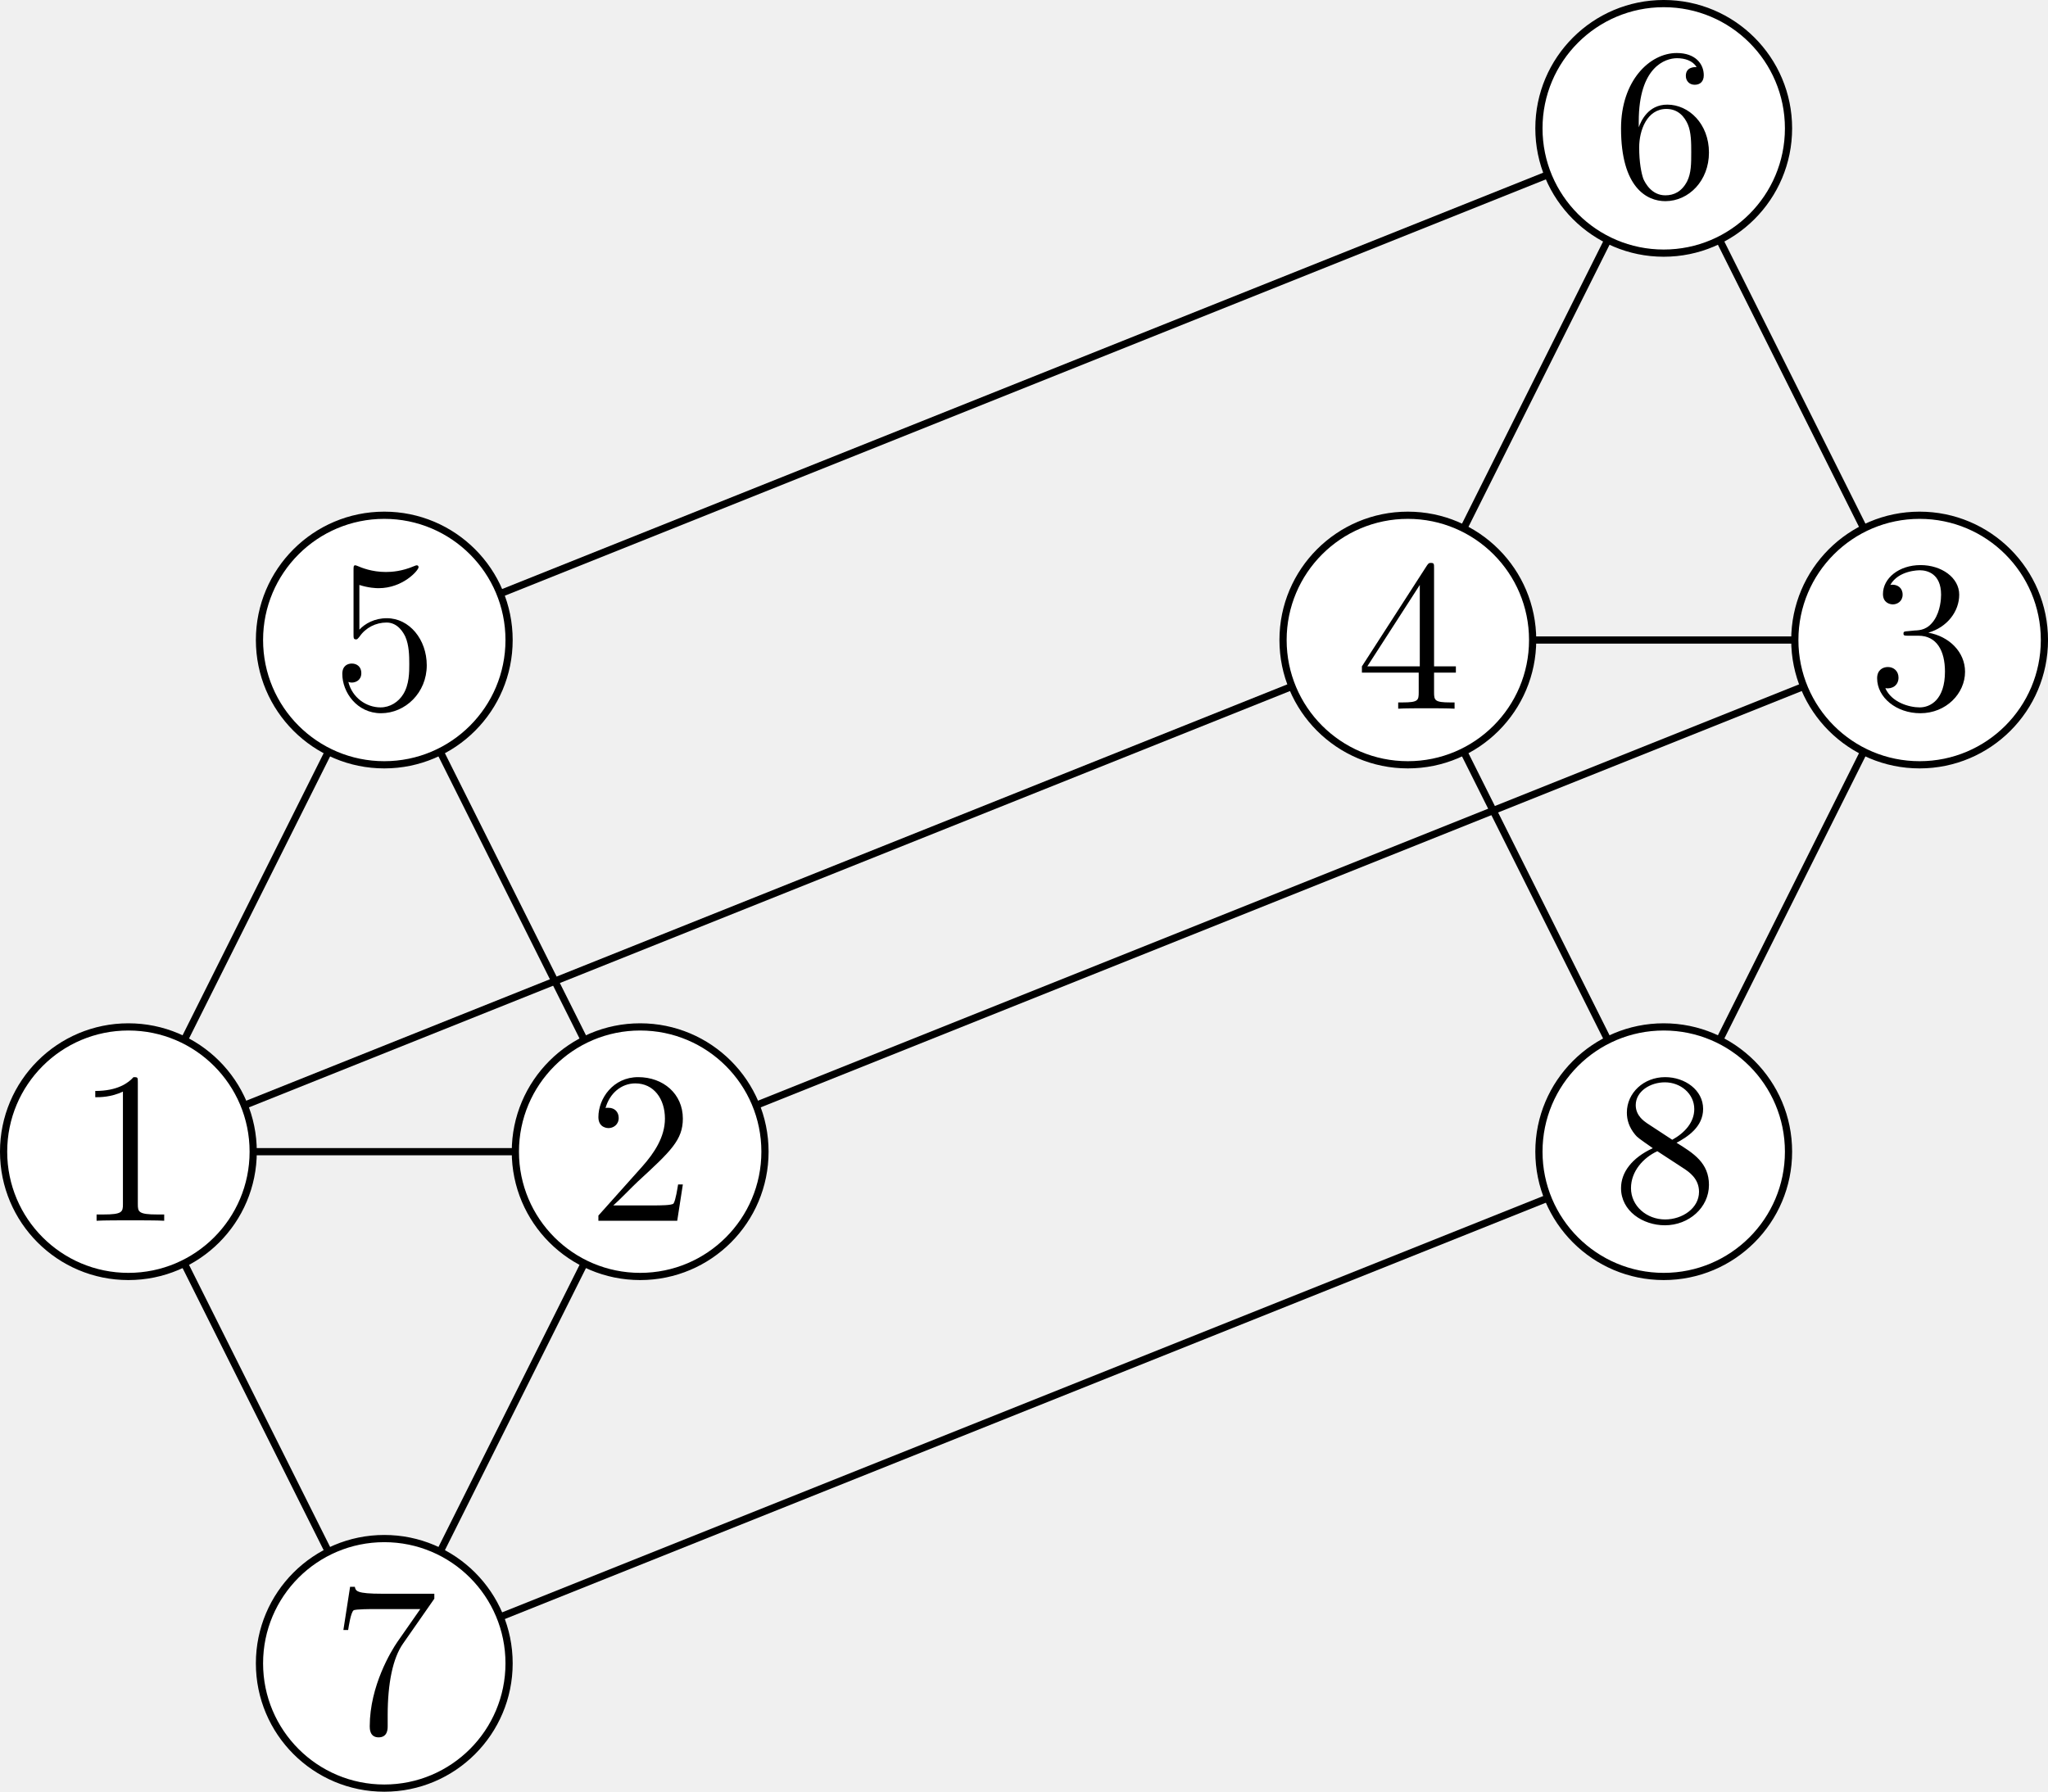
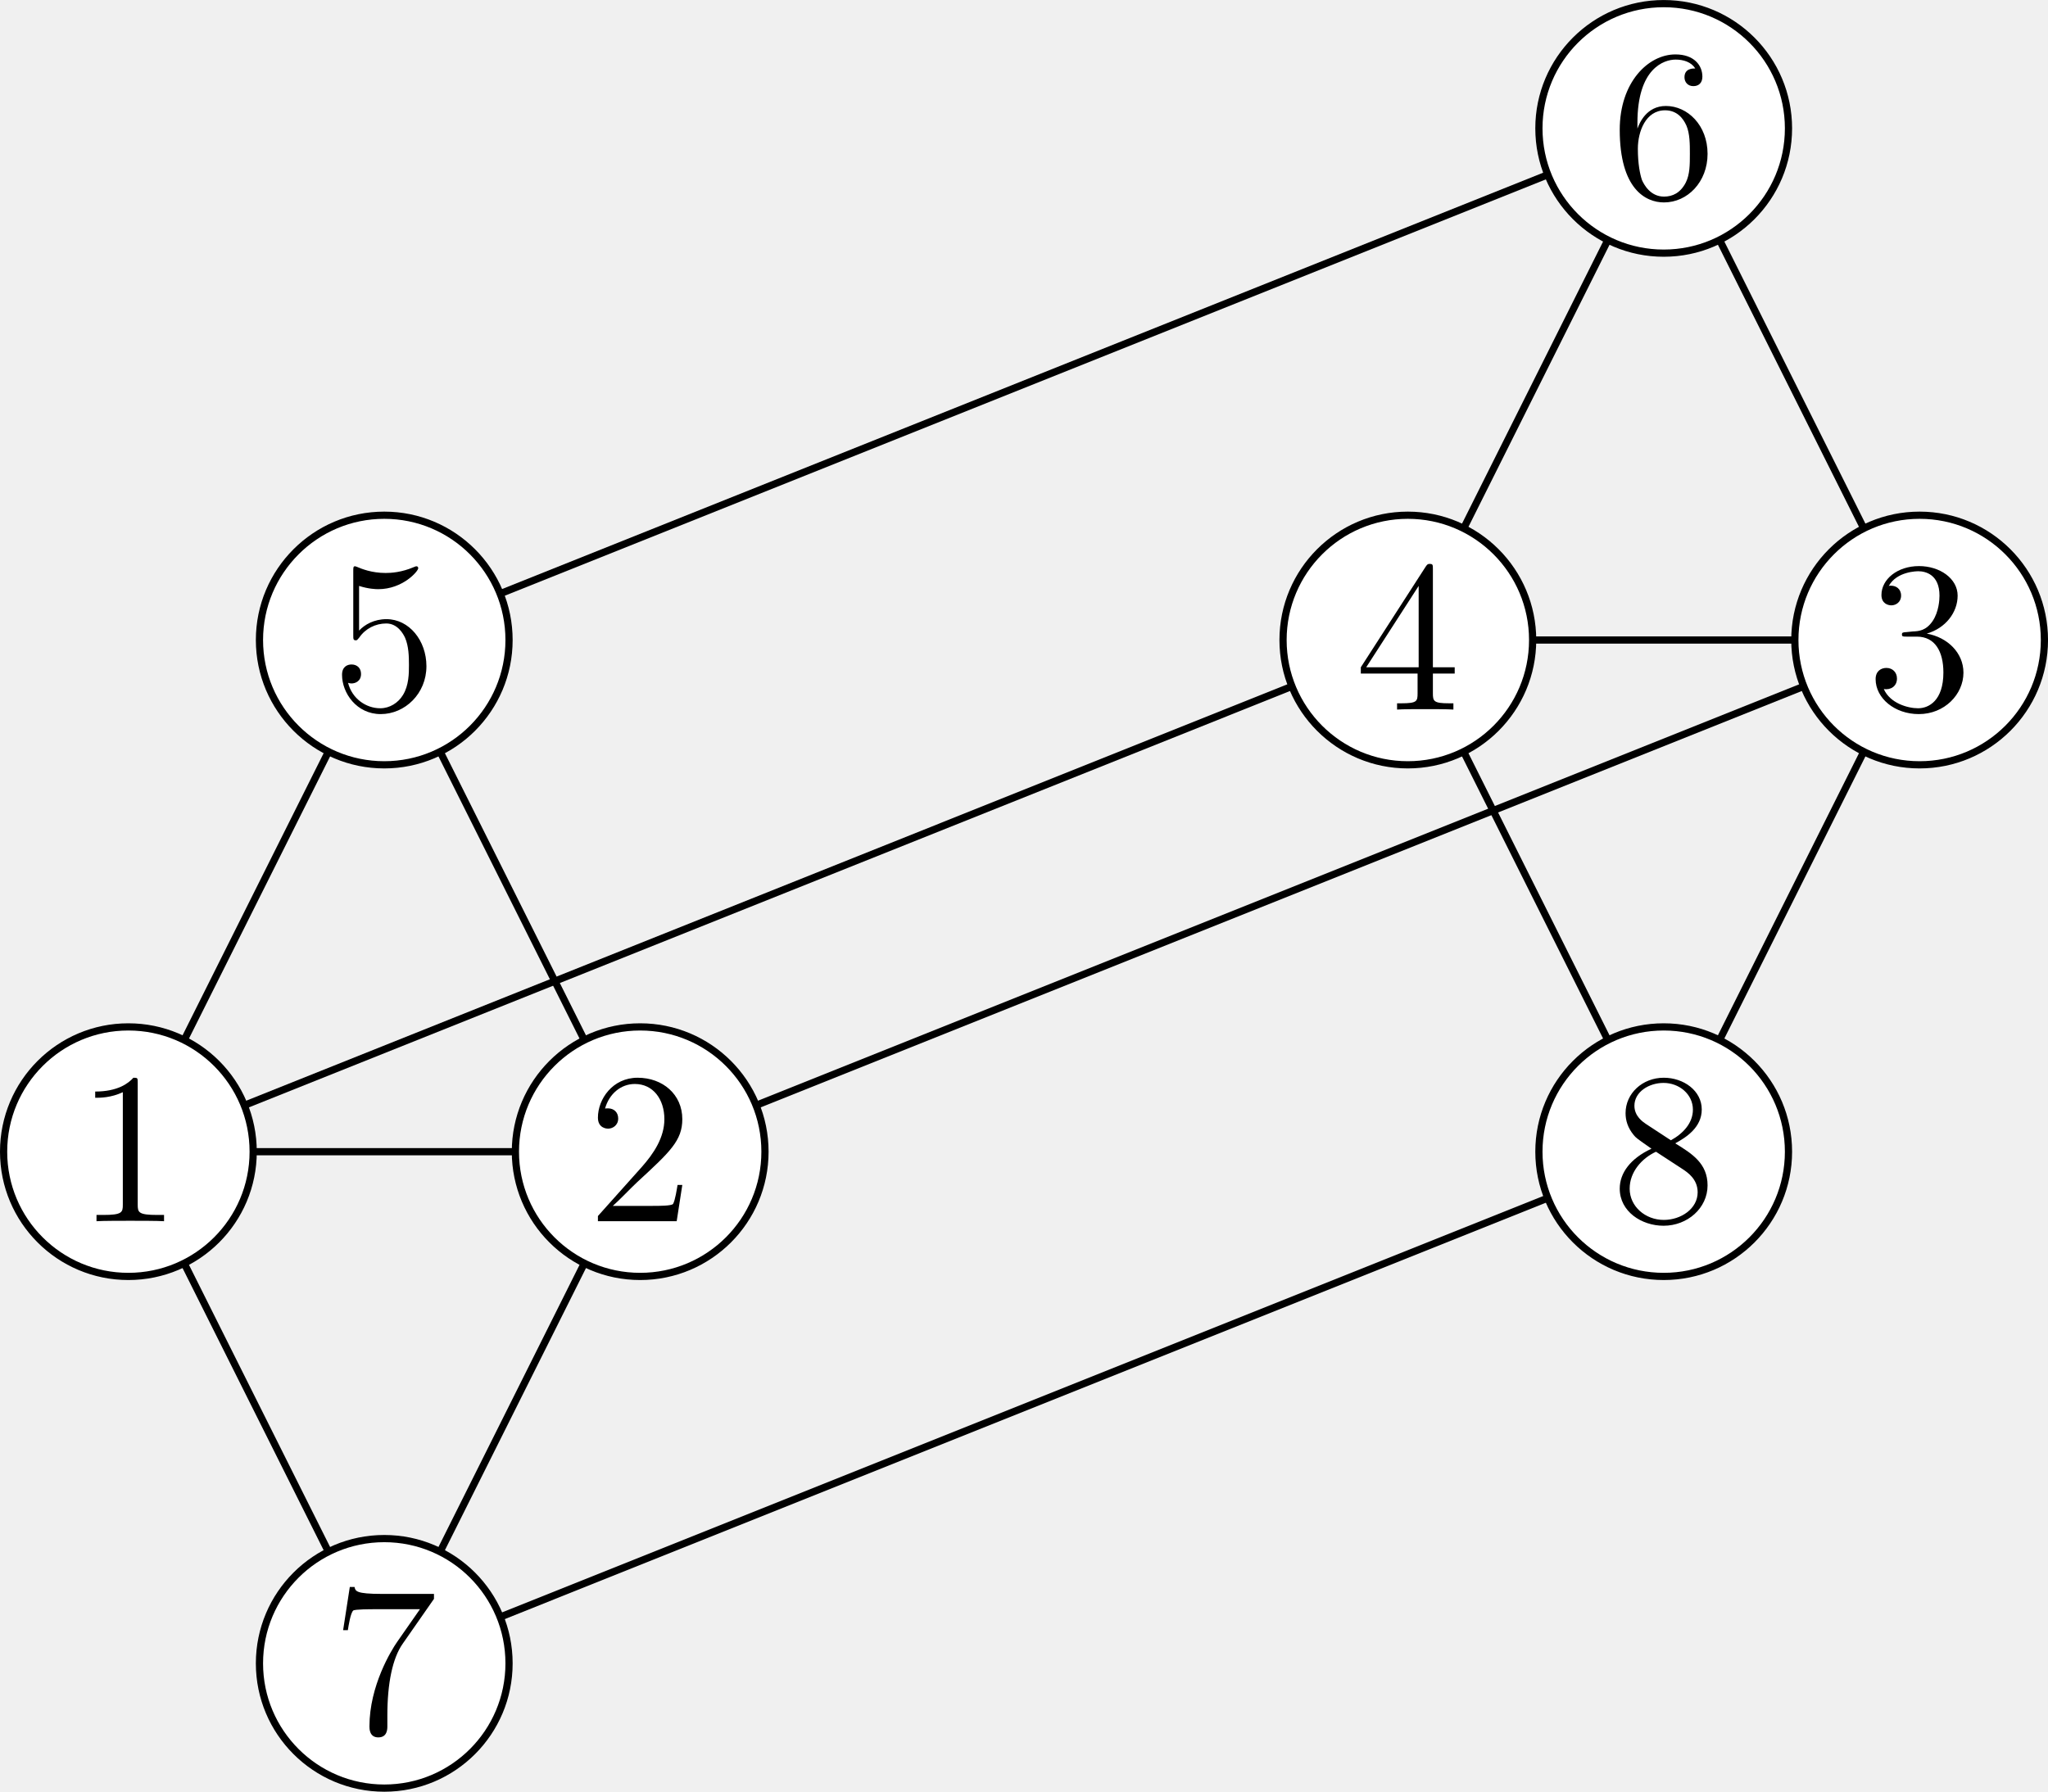
- <svg xmlns="http://www.w3.org/2000/svg" xmlns:xlink="http://www.w3.org/1999/xlink" version="1.1" width="170.154pt" height="148.894pt" viewBox="0 0 113.436 99.263">
-   <defs>
-     <path id="g0-1" d="M3.444-7.666C3.444-7.941 3.444-7.953 3.205-7.953C2.918-7.63 2.32-7.188 1.088-7.188V-6.841C1.363-6.841 1.961-6.841 2.619-7.152V-.921C2.619-.49 2.583-.347 1.531-.347H1.16V0C1.483-.024 2.643-.024 3.038-.024S4.581-.024 4.904 0V-.347H4.533C3.48-.347 3.444-.49 3.444-.921V-7.666Z" />
-     <path id="g0-2" d="M5.262-2.009H4.999C4.963-1.806 4.868-1.148 4.748-.957C4.664-.849 3.983-.849 3.624-.849H1.411C1.734-1.124 2.464-1.89 2.775-2.177C4.593-3.851 5.262-4.473 5.262-5.657C5.262-7.032 4.174-7.953 2.787-7.953S.586-6.769 .586-5.741C.586-5.131 1.112-5.131 1.148-5.131C1.399-5.131 1.71-5.31 1.71-5.693C1.71-6.028 1.483-6.255 1.148-6.255C1.041-6.255 1.017-6.255 .981-6.243C1.208-7.056 1.854-7.607 2.631-7.607C3.648-7.607 4.27-6.757 4.27-5.657C4.27-4.64 3.684-3.755 3.002-2.99L.586-.287V0H4.951L5.262-2.009Z" />
-     <path id="g0-3" d="M2.201-4.294C1.997-4.282 1.949-4.27 1.949-4.162C1.949-4.042 2.009-4.042 2.225-4.042H2.775C3.791-4.042 4.246-3.205 4.246-2.057C4.246-.49 3.433-.072 2.846-.072C2.272-.072 1.292-.347 .945-1.136C1.328-1.076 1.674-1.292 1.674-1.722C1.674-2.069 1.423-2.308 1.088-2.308C.801-2.308 .49-2.141 .49-1.686C.49-.622 1.555 .251 2.882 .251C4.306 .251 5.358-.837 5.358-2.045C5.358-3.145 4.473-4.007 3.325-4.21C4.365-4.509 5.035-5.382 5.035-6.315C5.035-7.26 4.054-7.953 2.894-7.953C1.698-7.953 .813-7.224 .813-6.351C.813-5.872 1.184-5.777 1.363-5.777C1.615-5.777 1.902-5.956 1.902-6.315C1.902-6.698 1.615-6.865 1.351-6.865C1.28-6.865 1.256-6.865 1.22-6.853C1.674-7.666 2.799-7.666 2.858-7.666C3.253-7.666 4.031-7.487 4.031-6.315C4.031-6.088 3.995-5.418 3.648-4.904C3.289-4.377 2.882-4.341 2.559-4.33L2.201-4.294Z" />
-     <path id="g0-4" d="M4.318-7.786C4.318-8.013 4.318-8.073 4.15-8.073C4.054-8.073 4.019-8.073 3.923-7.929L.323-2.344V-1.997H3.468V-.909C3.468-.466 3.444-.347 2.571-.347H2.332V0C2.607-.024 3.552-.024 3.887-.024S5.179-.024 5.454 0V-.347H5.215C4.353-.347 4.318-.466 4.318-.909V-1.997H5.526V-2.344H4.318V-7.786ZM3.528-6.853V-2.344H.622L3.528-6.853Z" />
-     <path id="g0-5" d="M1.531-6.853C2.045-6.686 2.464-6.674 2.595-6.674C3.947-6.674 4.808-7.666 4.808-7.834C4.808-7.882 4.784-7.941 4.712-7.941C4.688-7.941 4.664-7.941 4.557-7.894C3.887-7.607 3.313-7.571 3.002-7.571C2.213-7.571 1.65-7.81 1.423-7.906C1.34-7.941 1.316-7.941 1.304-7.941C1.208-7.941 1.208-7.87 1.208-7.678V-4.126C1.208-3.911 1.208-3.839 1.351-3.839C1.411-3.839 1.423-3.851 1.543-3.995C1.878-4.485 2.44-4.772 3.038-4.772C3.672-4.772 3.983-4.186 4.078-3.983C4.282-3.516 4.294-2.93 4.294-2.476S4.294-1.34 3.959-.801C3.696-.371 3.229-.072 2.703-.072C1.914-.072 1.136-.61 .921-1.483C.981-1.459 1.052-1.447 1.112-1.447C1.316-1.447 1.639-1.567 1.639-1.973C1.639-2.308 1.411-2.5 1.112-2.5C.897-2.5 .586-2.392 .586-1.926C.586-.909 1.399 .251 2.727 .251C4.078 .251 5.262-.885 5.262-2.404C5.262-3.827 4.306-5.011 3.05-5.011C2.368-5.011 1.842-4.712 1.531-4.377V-6.853Z" />
-     <path id="g0-6" d="M1.471-4.162C1.471-7.188 2.942-7.666 3.588-7.666C4.019-7.666 4.449-7.535 4.676-7.176C4.533-7.176 4.078-7.176 4.078-6.686C4.078-6.423 4.258-6.195 4.569-6.195C4.868-6.195 5.071-6.375 5.071-6.722C5.071-7.343 4.617-7.953 3.576-7.953C2.069-7.953 .49-6.411 .49-3.779C.49-.49 1.926 .251 2.942 .251C4.246 .251 5.358-.885 5.358-2.44C5.358-4.031 4.246-5.095 3.05-5.095C1.985-5.095 1.591-4.174 1.471-3.839V-4.162ZM2.942-.072C2.189-.072 1.83-.742 1.722-.993C1.615-1.304 1.495-1.89 1.495-2.727C1.495-3.672 1.926-4.856 3.002-4.856C3.66-4.856 4.007-4.413 4.186-4.007C4.377-3.564 4.377-2.966 4.377-2.452C4.377-1.842 4.377-1.304 4.15-.849C3.851-.275 3.421-.072 2.942-.072Z" />
-     <path id="g0-7" d="M5.681-7.427V-7.702H2.799C1.351-7.702 1.328-7.858 1.28-8.085H1.017L.646-5.693H.909C.945-5.908 1.052-6.65 1.208-6.781C1.304-6.853 2.201-6.853 2.368-6.853H4.904L3.636-5.035C3.313-4.569 2.105-2.607 2.105-.359C2.105-.227 2.105 .251 2.595 .251C3.098 .251 3.098-.215 3.098-.371V-.969C3.098-2.751 3.385-4.138 3.947-4.939L5.681-7.427Z" />
-     <path id="g0-8" d="M3.564-4.318C4.162-4.64 5.035-5.191 5.035-6.195C5.035-7.236 4.031-7.953 2.93-7.953C1.746-7.953 .813-7.08 .813-5.992C.813-5.585 .933-5.179 1.268-4.772C1.399-4.617 1.411-4.605 2.248-4.019C1.088-3.48 .49-2.679 .49-1.806C.49-.538 1.698 .251 2.918 .251C4.246 .251 5.358-.73 5.358-1.985C5.358-3.205 4.497-3.743 3.564-4.318ZM1.938-5.394C1.782-5.502 1.304-5.813 1.304-6.399C1.304-7.176 2.117-7.666 2.918-7.666C3.779-7.666 4.545-7.044 4.545-6.183C4.545-5.454 4.019-4.868 3.325-4.485L1.938-5.394ZM2.5-3.851L3.947-2.906C4.258-2.703 4.808-2.332 4.808-1.603C4.808-.694 3.887-.072 2.93-.072C1.914-.072 1.041-.813 1.041-1.806C1.041-2.739 1.722-3.492 2.5-3.851Z" />
-   </defs>
+ <svg xmlns="http://www.w3.org/2000/svg" version="1.1" width="170.154pt" height="148.894pt" viewBox="0 -99.263 113.436 99.263">
  <g id="page1">
-     <path d="M7.111 63.805L21.285 35.458L35.458 63.805L21.285 92.152Z" stroke="#000" fill="none" stroke-width=".399" stroke-miterlimit="10" />
-     <path d="M77.978 35.458L92.152 7.111L106.325 35.458L92.152 63.805Z" stroke="#000" fill="none" stroke-width=".399" stroke-miterlimit="10" />
-     <path d="M7.111 63.805H35.458" stroke="#000" fill="none" stroke-width=".399" stroke-miterlimit="10" />
-     <path d="M106.325 35.458H77.978" stroke="#000" fill="none" stroke-width=".399" stroke-miterlimit="10" />
-     <path d="M21.285 35.458L92.152 7.111" stroke="#000" fill="none" stroke-width=".399" stroke-miterlimit="10" />
-     <path d="M7.111 63.805L77.978 35.458" stroke="#000" fill="none" stroke-width=".399" stroke-miterlimit="10" />
-     <path d="M35.458 63.805L106.325 35.458" stroke="#000" fill="none" stroke-width=".399" stroke-miterlimit="10" />
-     <path d="M21.285 92.152L92.152 63.805" stroke="#000" fill="none" stroke-width=".399" stroke-miterlimit="10" />
-     <path d="M14.024 63.805C14.024 59.987 10.929 56.892 7.111 56.892S.199 59.987 .199 63.805S3.293 70.718 7.111 70.718S14.024 67.623 14.024 63.805Z" fill="#fff" />
-     <path d="M14.024 63.805C14.024 59.987 10.929 56.892 7.111 56.892S.199 59.987 .199 63.805S3.293 70.718 7.111 70.718S14.024 67.623 14.024 63.805Z" stroke="#000" fill="none" stroke-width=".399" stroke-miterlimit="10" />
-     <g transform="matrix(1.000401 0 0 1.000401 0 99.263)">
-       <use x="4.187" y="-31.619" xlink:href="#g0-1" />
-     </g>
-     <path d="M42.371 63.805C42.371 59.987 39.276 56.892 35.458 56.892S28.545 59.987 28.545 63.805S31.64 70.718 35.458 70.718S42.371 67.623 42.371 63.805Z" fill="#fff" />
-     <path d="M42.371 63.805C42.371 59.987 39.276 56.892 35.458 56.892S28.545 59.987 28.545 63.805S31.64 70.718 35.458 70.718S42.371 67.623 42.371 63.805Z" stroke="#000" fill="none" stroke-width=".399" stroke-miterlimit="10" />
-     <g transform="matrix(1.000401 0 0 1.000401 0 99.263)">
-       <use x="32.545" y="-31.619" xlink:href="#g0-2" />
-     </g>
-     <path d="M113.238 35.458C113.238 31.64 110.143 28.546 106.325 28.546C102.507 28.546 99.412 31.64 99.412 35.458S102.507 42.371 106.325 42.371C110.143 42.371 113.238 39.276 113.238 35.458Z" fill="#fff" />
-     <path d="M113.238 35.458C113.238 31.64 110.143 28.546 106.325 28.546C102.507 28.546 99.412 31.64 99.412 35.458S102.507 42.371 106.325 42.371C110.143 42.371 113.238 39.276 113.238 35.458Z" stroke="#000" fill="none" stroke-width=".399" stroke-miterlimit="10" />
-     <g transform="matrix(1.000401 0 0 1.000401 0 99.263)">
-       <use x="103.44" y="-59.976" xlink:href="#g0-3" />
-     </g>
-     <path d="M84.891 35.458C84.891 31.64 81.796 28.546 77.978 28.546C74.16 28.546 71.066 31.64 71.066 35.458S74.16 42.371 77.978 42.371C81.796 42.371 84.891 39.276 84.891 35.458Z" fill="#fff" />
-     <path d="M84.891 35.458C84.891 31.64 81.796 28.546 77.978 28.546C74.16 28.546 71.066 31.64 71.066 35.458S74.16 42.371 77.978 42.371C81.796 42.371 84.891 39.276 84.891 35.458Z" stroke="#000" fill="none" stroke-width=".399" stroke-miterlimit="10" />
-     <g transform="matrix(1.000401 0 0 1.000401 -.000008 99.263)">
-       <use x="75.081" y="-59.976" xlink:href="#g0-4" />
-     </g>
-     <path d="M28.197 35.458C28.197 31.64 25.102 28.546 21.285 28.546C17.467 28.546 14.372 31.64 14.372 35.458S17.467 42.371 21.285 42.371C25.102 42.371 28.197 39.276 28.197 35.458Z" fill="#fff" />
-     <path d="M28.197 35.458C28.197 31.64 25.102 28.546 21.285 28.546C17.467 28.546 14.372 31.64 14.372 35.458S17.467 42.371 21.285 42.371C25.102 42.371 28.197 39.276 28.197 35.458Z" stroke="#000" fill="none" stroke-width=".399" stroke-miterlimit="10" />
-     <g transform="matrix(1.000401 0 0 1.000401 0 99.263)">
-       <use x="18.366" y="-59.976" xlink:href="#g0-5" />
-     </g>
-     <path d="M99.064 7.111C99.064 3.294 95.969 .199 92.152 .199C88.334 .199 85.239 3.294 85.239 7.111C85.239 10.929 88.334 14.024 92.152 14.024C95.969 14.024 99.064 10.929 99.064 7.111Z" fill="#fff" />
-     <path d="M99.064 7.111C99.064 3.294 95.969 .199 92.152 .199C88.334 .199 85.239 3.294 85.239 7.111C85.239 10.929 88.334 14.024 92.152 14.024C95.969 14.024 99.064 10.929 99.064 7.111Z" stroke="#000" fill="none" stroke-width=".399" stroke-miterlimit="10" />
-     <g transform="matrix(1.000401 0 0 1.000401 0 99.263)">
-       <use x="89.261" y="-88.334" xlink:href="#g0-6" />
-     </g>
-     <path d="M28.197 92.152C28.197 88.334 25.102 85.239 21.285 85.239C17.467 85.239 14.372 88.334 14.372 92.152S17.467 99.064 21.285 99.064C25.102 99.064 28.197 95.97 28.197 92.152Z" fill="#fff" />
-     <path d="M28.197 92.152C28.197 88.334 25.102 85.239 21.285 85.239C17.467 85.239 14.372 88.334 14.372 92.152S17.467 99.064 21.285 99.064C25.102 99.064 28.197 95.97 28.197 92.152Z" stroke="#000" fill="none" stroke-width=".399" stroke-miterlimit="10" />
-     <g transform="matrix(1.000401 0 0 1.000401 0 99.26301)">
-       <use x="18.366" y="-3.261" xlink:href="#g0-7" />
-     </g>
-     <path d="M99.064 63.805C99.064 59.987 95.969 56.892 92.152 56.892C88.334 56.892 85.239 59.987 85.239 63.805S88.334 70.718 92.152 70.718C95.969 70.718 99.064 67.623 99.064 63.805Z" fill="#fff" />
-     <path d="M99.064 63.805C99.064 59.987 95.969 56.892 92.152 56.892C88.334 56.892 85.239 59.987 85.239 63.805S88.334 70.718 92.152 70.718C95.969 70.718 99.064 67.623 99.064 63.805Z" stroke="#000" fill="none" stroke-width=".399" stroke-miterlimit="10" />
-     <g transform="matrix(1.000401 0 0 1.000401 0 99.263)">
-       <use x="89.261" y="-31.619" xlink:href="#g0-8" />
+     <g transform="matrix(1 0 0 -1 0 0)">
+       <path d="M7.109 35.457L21.285 63.805L35.457 35.457L21.285 7.109Z" stroke="#000" fill="none" stroke-width=".399" stroke-miterlimit="10" />
+       <path d="M77.977 63.805L92.152 92.152L106.324 63.805L92.152 35.457Z" stroke="#000" fill="none" stroke-width=".399" stroke-miterlimit="10" />
+       <path d="M7.109 35.457H35.457" stroke="#000" fill="none" stroke-width=".399" stroke-miterlimit="10" />
+       <path d="M106.324 63.805H77.977" stroke="#000" fill="none" stroke-width=".399" stroke-miterlimit="10" />
+       <path d="M21.285 63.805L92.152 92.152" stroke="#000" fill="none" stroke-width=".399" stroke-miterlimit="10" />
+       <path d="M7.109 35.457L77.977 63.805" stroke="#000" fill="none" stroke-width=".399" stroke-miterlimit="10" />
+       <path d="M35.457 35.457L106.324 63.805" stroke="#000" fill="none" stroke-width=".399" stroke-miterlimit="10" />
+       <path d="M21.285 7.109L92.152 35.457" stroke="#000" fill="none" stroke-width=".399" stroke-miterlimit="10" />
+       <path d="M14.023 35.457C14.023 39.277 10.93 42.371 7.109 42.371C3.293 42.371 .199 39.277 .199 35.457C.199 31.641 3.293 28.547 7.109 28.547C10.93 28.547 14.023 31.641 14.023 35.457Z" fill="#fff" />
+       <path d="M14.023 35.457C14.023 39.277 10.93 42.371 7.109 42.371C3.293 42.371 .199 39.277 .199 35.457C.199 31.641 3.293 28.547 7.109 28.547C10.93 28.547 14.023 31.641 14.023 35.457Z" stroke="#000" fill="none" stroke-width=".399" stroke-miterlimit="10" />
+       <path d="M7.628 39.268C7.628 39.543 7.628 39.555 7.389 39.555C7.102 39.233 6.504 38.79 5.273 38.79V38.444C5.548 38.444 6.145 38.444 6.803 38.754V32.526C6.803 32.096 6.767 31.953 5.715 31.953H5.345V31.606C5.667 31.63 6.827 31.63 7.221 31.63C7.616 31.63 8.763 31.63 9.086 31.606V31.953H8.716C7.664 31.953 7.628 32.096 7.628 32.526V39.268Z" />
+       <path d="M42.371 35.457C42.371 39.277 39.277 42.371 35.457 42.371C31.641 42.371 28.547 39.277 28.547 35.457C28.547 31.641 31.641 28.547 35.457 28.547C39.277 28.547 42.371 31.641 42.371 35.457Z" fill="#fff" />
+       <path d="M42.371 35.457C42.371 39.277 39.277 42.371 35.457 42.371C31.641 42.371 28.547 39.277 28.547 35.457C28.547 31.641 31.641 28.547 35.457 28.547C39.277 28.547 42.371 31.641 42.371 35.457Z" stroke="#000" fill="none" stroke-width=".399" stroke-miterlimit="10" />
+       <path d="M37.792 33.614H37.529C37.493 33.411 37.397 32.753 37.278 32.562C37.194 32.455 36.513 32.455 36.154 32.455H33.943C34.265 32.73 34.994 33.495 35.305 33.782C37.122 35.455 37.792 36.077 37.792 37.26C37.792 38.635 36.704 39.555 35.317 39.555C33.931 39.555 33.118 38.372 33.118 37.344C33.118 36.734 33.644 36.734 33.679 36.734C33.931 36.734 34.241 36.913 34.241 37.296C34.241 37.631 34.014 37.858 33.679 37.858C33.572 37.858 33.548 37.858 33.512 37.846C33.739 38.659 34.385 39.209 35.162 39.209C36.178 39.209 36.799 38.36 36.799 37.26C36.799 36.244 36.214 35.359 35.533 34.594L33.118 31.893V31.606H37.481L37.792 33.614Z" />
+       <path d="M113.238 63.805C113.238 67.621 110.144 70.719 106.324 70.719C102.508 70.719 99.414 67.621 99.414 63.805S102.508 56.891 106.324 56.891C110.144 56.891 113.238 59.988 113.238 63.805Z" fill="#fff" />
+       <path d="M113.238 63.805C113.238 67.621 110.144 70.719 106.324 70.719C102.508 70.719 99.414 67.621 99.414 63.805S102.508 56.891 106.324 56.891C110.144 56.891 113.238 59.988 113.238 63.805Z" stroke="#000" fill="none" stroke-width=".399" stroke-miterlimit="10" />
+       <path d="M105.598 64.244C105.394 64.232 105.346 64.22 105.346 64.112C105.346 63.993 105.406 63.993 105.621 63.993H106.171C107.187 63.993 107.642 63.156 107.642 62.008C107.642 60.442 106.829 60.024 106.243 60.024C105.669 60.024 104.689 60.299 104.342 61.088C104.725 61.028 105.071 61.243 105.071 61.673C105.071 62.02 104.821 62.259 104.486 62.259C104.199 62.259 103.888 62.092 103.888 61.638C103.888 60.574 104.952 59.701 106.279 59.701C107.701 59.701 108.753 60.789 108.753 61.996C108.753 63.096 107.869 63.957 106.721 64.16C107.761 64.459 108.431 65.331 108.431 66.264C108.431 67.208 107.451 67.901 106.291 67.901C105.096 67.901 104.211 67.172 104.211 66.3C104.211 65.821 104.581 65.726 104.761 65.726C105.012 65.726 105.299 65.905 105.299 66.264C105.299 66.646 105.012 66.814 104.749 66.814C104.677 66.814 104.653 66.814 104.617 66.802C105.071 67.615 106.195 67.615 106.255 67.615C106.65 67.615 107.426 67.435 107.426 66.264C107.426 66.037 107.391 65.367 107.044 64.853C106.686 64.327 106.279 64.291 105.956 64.28L105.598 64.244Z" />
+       <path d="M84.891 63.805C84.891 67.621 81.797 70.719 77.977 70.719C74.16 70.719 71.066 67.621 71.066 63.805S74.16 56.891 77.977 56.891C81.797 56.891 84.891 59.988 84.891 63.805Z" fill="#fff" />
+       <path d="M84.891 63.805C84.891 67.621 81.797 70.719 77.977 70.719C74.16 70.719 71.066 67.621 71.066 63.805S74.16 56.891 77.977 56.891C81.797 56.891 84.891 59.988 84.891 63.805Z" stroke="#000" fill="none" stroke-width=".399" stroke-miterlimit="10" />
+       <path d="M79.366 67.734C79.366 67.961 79.366 68.021 79.199 68.021C79.103 68.021 79.068 68.021 78.972 67.878L75.374 62.295V61.948H78.518V60.86C78.518 60.418 78.494 60.299 77.621 60.299H77.382V59.952C77.657 59.976 78.601 59.976 78.936 59.976C79.271 59.976 80.227 59.976 80.502 59.952V60.299H80.263C79.402 60.299 79.366 60.418 79.366 60.86V61.948H80.574V62.295H79.366V67.734ZM78.578 66.802V62.295H75.673L78.578 66.802Z" />
+       <path d="M28.195 63.805C28.195 67.621 25.102 70.719 21.285 70.719C17.469 70.719 14.371 67.621 14.371 63.805S17.469 56.891 21.285 56.891C25.102 56.891 28.195 59.988 28.195 63.805Z" fill="#fff" />
+       <path d="M28.195 63.805C28.195 67.621 25.102 70.719 21.285 70.719C17.469 70.719 14.371 67.621 14.371 63.805S17.469 56.891 21.285 56.891C25.102 56.891 28.195 59.988 28.195 63.805Z" stroke="#000" fill="none" stroke-width=".399" stroke-miterlimit="10" />
+       <path d="M19.889 66.802C20.403 66.634 20.822 66.622 20.953 66.622C22.304 66.622 23.165 67.615 23.165 67.782C23.165 67.83 23.141 67.89 23.069 67.89C23.045 67.89 23.021 67.89 22.913 67.842C22.244 67.555 21.67 67.519 21.36 67.519C20.571 67.519 20.009 67.758 19.782 67.854C19.698 67.89 19.674 67.89 19.662 67.89C19.567 67.89 19.567 67.818 19.567 67.626V64.076C19.567 63.861 19.567 63.789 19.71 63.789C19.77 63.789 19.782 63.801 19.901 63.945C20.236 64.435 20.798 64.722 21.395 64.722C22.029 64.722 22.34 64.136 22.435 63.933C22.639 63.466 22.651 62.881 22.651 62.426C22.651 61.972 22.651 61.291 22.316 60.753C22.053 60.323 21.587 60.024 21.061 60.024C20.272 60.024 19.495 60.562 19.279 61.434C19.339 61.41 19.411 61.399 19.471 61.399C19.674 61.399 19.997 61.518 19.997 61.925C19.997 62.259 19.77 62.45 19.471 62.45C19.256 62.45 18.945 62.343 18.945 61.877C18.945 60.86 19.758 59.701 21.085 59.701C22.435 59.701 23.619 60.837 23.619 62.355C23.619 63.777 22.662 64.961 21.407 64.961C20.726 64.961 20.2 64.662 19.889 64.327V66.802Z" />
+       <path d="M99.062 92.152C99.062 95.969 95.969 99.062 92.152 99.062C88.332 99.062 85.238 95.969 85.238 92.152C85.238 88.332 88.332 85.238 92.152 85.238C95.969 85.238 99.062 88.332 99.062 92.152Z" fill="#fff" />
+       <path d="M99.062 92.152C99.062 95.969 95.969 99.062 92.152 99.062C88.332 99.062 85.238 95.969 85.238 92.152C85.238 88.332 88.332 85.238 92.152 85.238C95.969 85.238 99.062 88.332 99.062 92.152Z" stroke="#000" fill="none" stroke-width=".399" stroke-miterlimit="10" />
+       <path d="M90.695 92.459C90.695 95.483 92.166 95.962 92.811 95.962C93.242 95.962 93.672 95.83 93.899 95.472C93.756 95.472 93.301 95.472 93.301 94.981C93.301 94.718 93.481 94.491 93.792 94.491C94.09 94.491 94.293 94.671 94.293 95.017C94.293 95.639 93.839 96.248 92.799 96.248C91.293 96.248 89.715 94.707 89.715 92.077C89.715 88.789 91.15 88.048 92.166 88.048C93.469 88.048 94.58 89.184 94.58 90.738C94.58 92.327 93.469 93.392 92.273 93.392C91.209 93.392 90.815 92.471 90.695 92.136V92.459ZM92.166 88.371C91.413 88.371 91.054 89.04 90.946 89.291C90.839 89.602 90.719 90.188 90.719 91.025C90.719 91.969 91.15 93.152 92.226 93.152C92.883 93.152 93.23 92.71 93.409 92.304C93.6 91.861 93.6 91.264 93.6 90.75C93.6 90.14 93.6 89.602 93.373 89.148C93.074 88.574 92.644 88.371 92.166 88.371Z" />
+       <path d="M28.195 7.109C28.195 10.93 25.102 14.023 21.285 14.023C17.469 14.023 14.371 10.93 14.371 7.109C14.371 3.293 17.469 .199 21.285 .199C25.102 .199 28.195 3.293 28.195 7.109Z" fill="#fff" />
+       <path d="M28.195 7.109C28.195 10.93 25.102 14.023 21.285 14.023C17.469 14.023 14.371 10.93 14.371 7.109C14.371 3.293 17.469 .199 21.285 .199C25.102 .199 28.195 3.293 28.195 7.109Z" stroke="#000" fill="none" stroke-width=".399" stroke-miterlimit="10" />
+       <path d="M24.037 10.683V10.958H21.156C19.71 10.958 19.686 11.114 19.638 11.341H19.375L19.005 8.95H19.267C19.303 9.165 19.411 9.907 19.567 10.038C19.662 10.11 20.559 10.11 20.726 10.11H23.26L21.993 8.293C21.67 7.827 20.463 5.866 20.463 3.619C20.463 3.487 20.463 3.009 20.953 3.009C21.455 3.009 21.455 3.475 21.455 3.631V4.228C21.455 6.009 21.742 7.396 22.304 8.197L24.037 10.683Z" />
+       <path d="M99.062 35.457C99.062 39.277 95.969 42.371 92.152 42.371C88.332 42.371 85.238 39.277 85.238 35.457C85.238 31.641 88.332 28.547 92.152 28.547C95.969 28.547 99.062 31.641 99.062 35.457Z" fill="#fff" />
+       <path d="M99.062 35.457C99.062 39.277 95.969 42.371 92.152 42.371C88.332 42.371 85.238 39.277 85.238 35.457C85.238 31.641 88.332 28.547 92.152 28.547C95.969 28.547 99.062 31.641 99.062 35.457Z" stroke="#000" fill="none" stroke-width=".399" stroke-miterlimit="10" />
+       <path d="M92.787 35.921C93.385 36.244 94.258 36.794 94.258 37.798C94.258 38.838 93.253 39.555 92.154 39.555C90.97 39.555 90.038 38.683 90.038 37.595C90.038 37.188 90.158 36.782 90.492 36.376C90.624 36.22 90.636 36.208 91.473 35.623C90.313 35.085 89.715 34.284 89.715 33.411C89.715 32.144 90.923 31.355 92.142 31.355C93.469 31.355 94.58 32.335 94.58 33.59C94.58 34.81 93.72 35.348 92.787 35.921ZM91.162 36.997C91.006 37.105 90.528 37.416 90.528 38.001C90.528 38.778 91.341 39.268 92.142 39.268C93.003 39.268 93.768 38.647 93.768 37.786C93.768 37.057 93.242 36.471 92.548 36.089L91.162 36.997ZM91.723 35.455L93.17 34.511C93.481 34.308 94.031 33.937 94.031 33.208C94.031 32.299 93.11 31.678 92.154 31.678C91.138 31.678 90.265 32.419 90.265 33.411C90.265 34.343 90.946 35.097 91.723 35.455Z" />
    </g>
  </g>
</svg>
